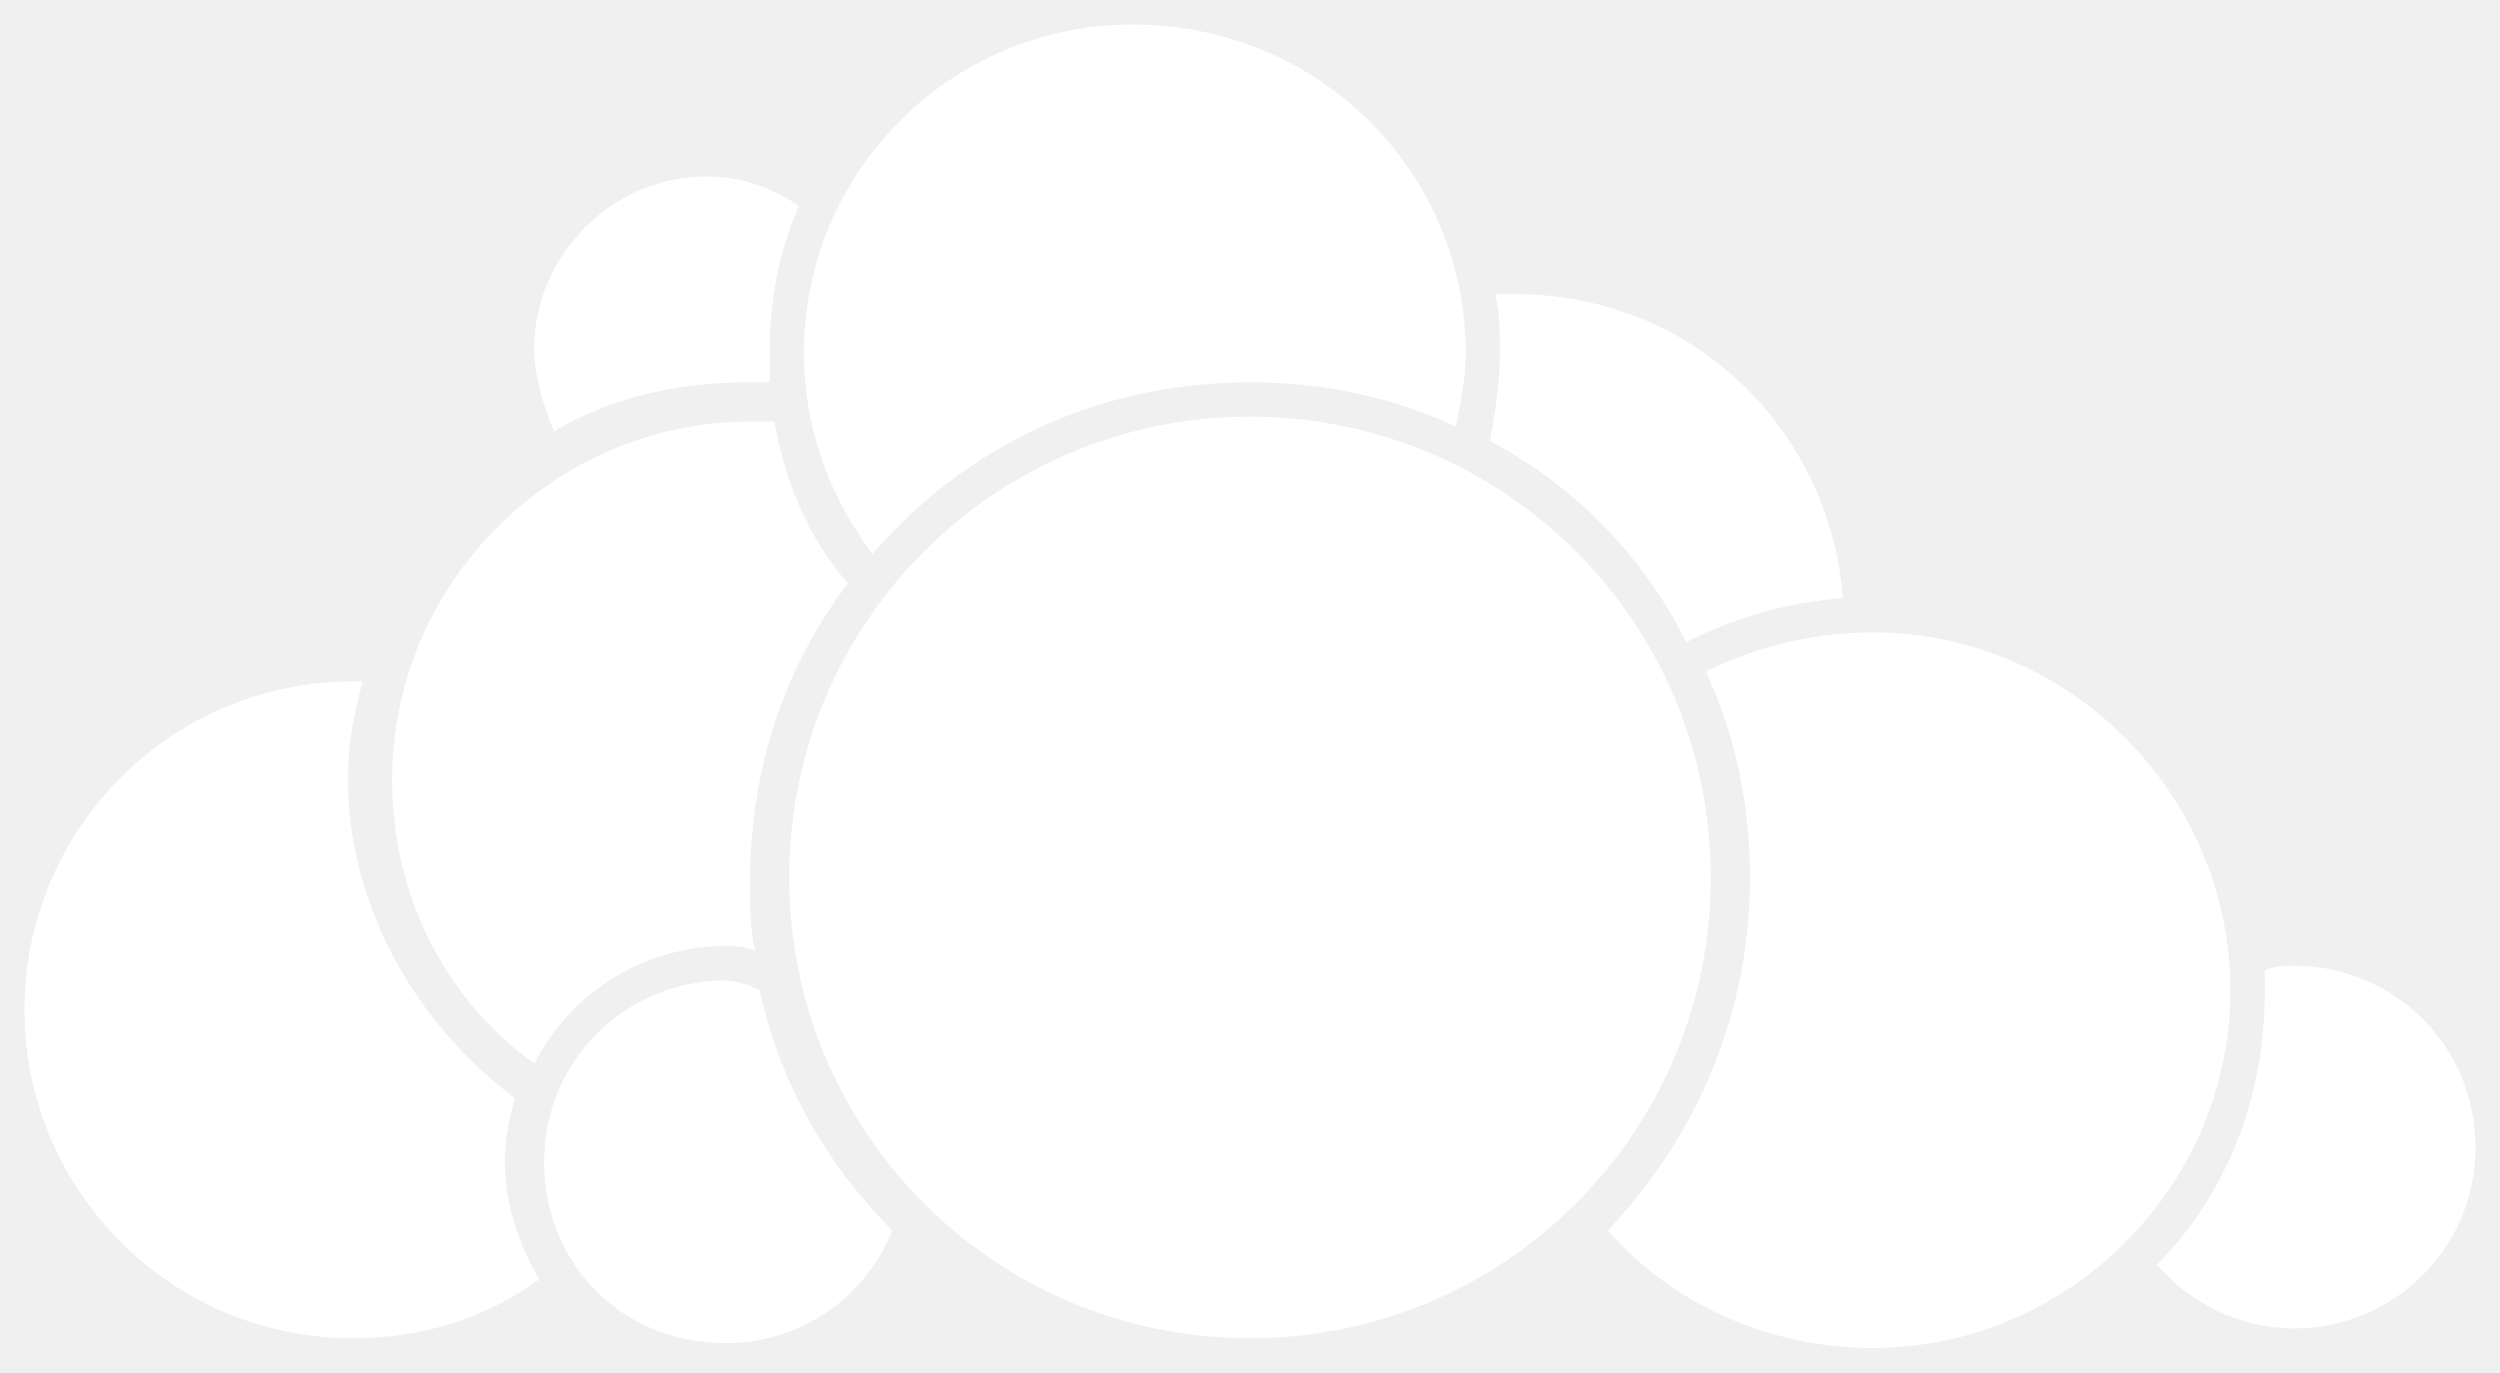
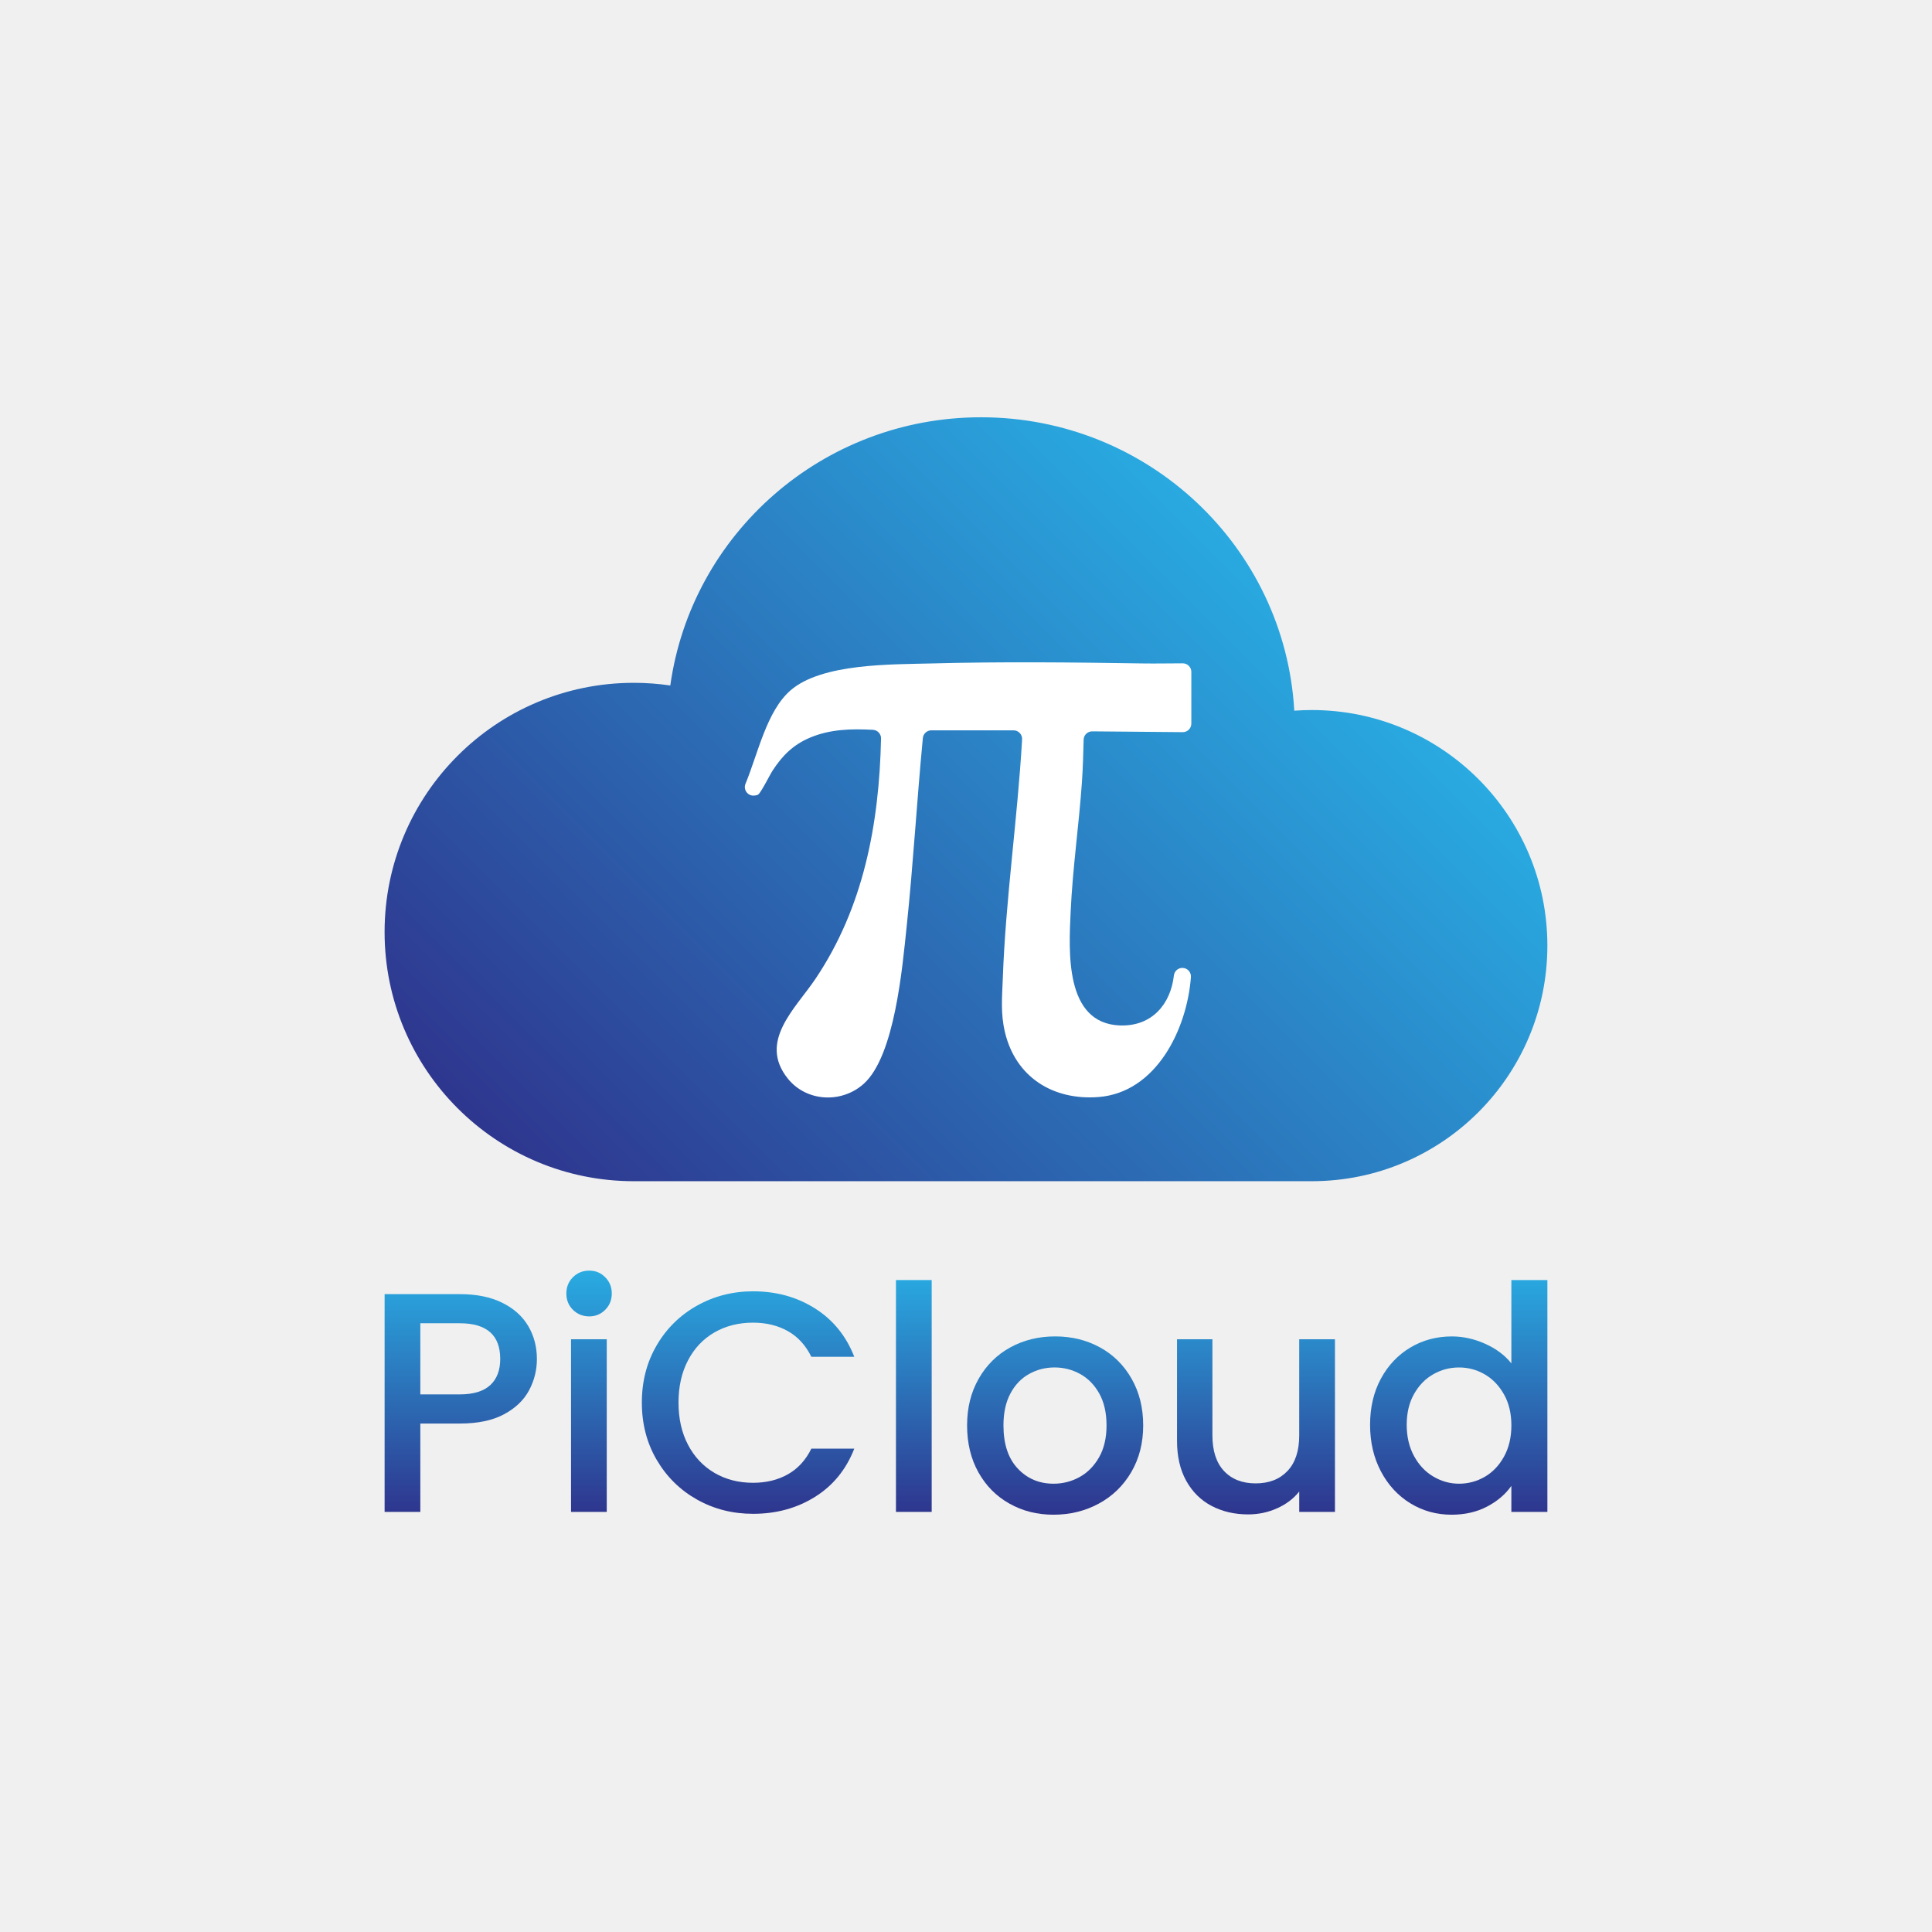
- <svg xmlns="http://www.w3.org/2000/svg" version="1.1" x="0px" y="0px" viewBox="0 0 51 28" style="enable-background:new 0 0 51 28;" xml:space="preserve">
-   <style type="text/css">
- 	.st0{fill:#FFFFFF;}
- 	.st1{display:none;}
- 	.st2{display:inline;fill:url(#Shape_2_);}
- </style>
-   <g id="Ebene_1">
-     <path class="st0" d="M23.1,0.5c-3.7,0-6.7,3-6.7,6.7c0,1.5,0.5,2.9,1.4,4.1c1.9-2.2,4.6-3.5,7.7-3.5c1.5,0,2.9,0.3,4.2,0.9   c0.1-0.5,0.2-1,0.2-1.5C29.9,3.5,26.9,0.5,23.1,0.5L23.1,0.5z M14.4,3.6c-1.9,0-3.5,1.6-3.5,3.5c0,0.6,0.2,1.2,0.4,1.7   c1.2-0.7,2.5-1,4-1c0.1,0,0.3,0,0.4,0c0-0.2,0-0.4,0-0.6c0-1.1,0.2-2.1,0.6-3C15.7,3.8,15.1,3.6,14.4,3.6L14.4,3.6z M30.9,6   c-0.1,0-0.3,0-0.4,0c0.1,0.4,0.1,0.8,0.1,1.2c0,0.6-0.1,1.2-0.2,1.8c1.7,0.9,3.1,2.3,4,4.1c1-0.5,2-0.8,3.2-0.9   C37.3,8.7,34.5,6,30.9,6L30.9,6z M25.5,8.5c-5.2,0-9.4,4.2-9.4,9.4c0,5.2,4.2,9.4,9.4,9.4s9.4-4.2,9.4-9.4   C34.9,12.7,30.7,8.5,25.5,8.5z M15.3,8.6c-4,0-7.3,3.3-7.3,7.3c0,2.4,1.1,4.5,2.9,5.8c0.7-1.4,2.2-2.4,3.9-2.4c0.2,0,0.4,0,0.6,0.1   c-0.1-0.5-0.1-0.9-0.1-1.4c0-2.3,0.7-4.4,2-6.1c-0.8-0.9-1.3-2.1-1.5-3.3C15.6,8.6,15.4,8.6,15.3,8.6L15.3,8.6z M38.2,12.9   c-1.2,0-2.4,0.3-3.4,0.8c0.6,1.3,0.9,2.7,0.9,4.2c0,2.8-1.1,5.3-2.9,7.2c1.3,1.5,3.3,2.4,5.4,2.4c4,0,7.3-3.3,7.3-7.3   C45.5,16.2,42.2,12.9,38.2,12.9L38.2,12.9z M7.2,13.9c-3.7,0-6.7,3-6.7,6.7c0,3.7,3,6.7,6.7,6.7c1.4,0,2.7-0.4,3.8-1.2   c-0.4-0.7-0.7-1.5-0.7-2.4c0-0.5,0.1-0.9,0.2-1.3c-2-1.5-3.4-3.9-3.4-6.5c0-0.7,0.1-1.3,0.3-2C7.4,13.9,7.3,13.9,7.2,13.9L7.2,13.9   z M46.8,19.7c-0.2,0-0.4,0-0.6,0.1c0,0.2,0,0.3,0,0.5c0,2.1-0.8,4.1-2.2,5.5c0.7,0.8,1.7,1.3,2.8,1.3c2,0,3.7-1.6,3.7-3.7   S48.8,19.7,46.8,19.7L46.8,19.7z M14.8,20c-2,0-3.7,1.6-3.7,3.7s1.6,3.7,3.7,3.7c1.6,0,2.9-1,3.4-2.3c-1.3-1.3-2.3-3-2.7-4.9   C15.3,20.1,15,20,14.8,20L14.8,20z" />
-   </g>
-   <g id="Ebene_2" class="st1">
-     <linearGradient id="Shape_2_" gradientUnits="userSpaceOnUse" x1="-219.938" y1="301.657" x2="-219.938" y2="301.884" gradientTransform="matrix(220.9333 0 0 118.3742 48617.082 -35707.836)">
-       <stop offset="0" style="stop-color:#BFD5E0" />
-       <stop offset="1" style="stop-color:#90ACBB" />
+ <svg xmlns="http://www.w3.org/2000/svg" xmlns:xlink="http://www.w3.org/1999/xlink" id="Layer_1" version="1.1" viewBox="0 0 1080 1080">
+   <defs>
+     <style>
+       .st0 {
+         fill: url(#linear-gradient2);
+       }
+ 
+       .st1 {
+         fill: url(#linear-gradient1);
+       }
+ 
+       .st2 {
+         fill: url(#linear-gradient3);
+       }
+ 
+       .st3 {
+         fill: url(#linear-gradient6);
+       }
+ 
+       .st4 {
+         fill: url(#linear-gradient7);
+       }
+ 
+       .st5 {
+         fill: url(#linear-gradient5);
+       }
+ 
+       .st6 {
+         fill: url(#linear-gradient4);
+       }
+ 
+       .st7 {
+         fill: url(#linear-gradient);
+       }
+ 
+       .st8 {
+         fill: #fff;
+       }
+     </style>
+     <linearGradient id="linear-gradient" x1="349.76" y1="713.46" x2="727.08" y2="336.14" gradientUnits="userSpaceOnUse">
+       <stop offset="0" stop-color="#2e368e" />
+       <stop offset="1" stop-color="#29aae1" />
    </linearGradient>
-     <path id="Shape_1_" class="st2" d="M11.3,8.9c-0.3-0.5-0.5-1.1-0.5-1.7c0-1.9,1.6-3.5,3.5-3.5c0.7,0,1.4,0.2,1.9,0.6   c-0.4,0.9-0.6,1.9-0.6,3c0,0.2,0,0.4,0,0.6c-0.1,0-0.3,0-0.4,0C13.8,7.8,12.5,8.2,11.3,8.9L11.3,8.9z M10.5,22.3   c-2-1.4-3.3-3.8-3.3-6.5c0-0.7,0.1-1.3,0.2-2c-0.1,0-0.1,0-0.2,0c-3.7,0-6.7,3-6.7,6.7c0,3.7,3,6.7,6.7,6.7c1.4,0,2.7-0.4,3.8-1.2   c-0.5-0.7-0.7-1.5-0.7-2.4C10.3,23.2,10.4,22.7,10.5,22.3L10.5,22.3z M10.8,21.6c0.6-1.2,1.7-2,3-2.3c0.1,0,0.2,0,0.4-0.1   c0.1,0,0.2,0,0.4,0c0.1,0,0.1,0,0.2,0c0.2,0,0.4,0,0.6,0c-0.1-0.5-0.1-0.9-0.1-1.4c0-2.2,0.7-4.3,2-6c-0.3-0.3-0.5-0.7-0.7-1.1   c-0.1-0.1-0.1-0.2-0.2-0.3c0-0.1-0.1-0.2-0.2-0.3c-0.2-0.5-0.3-1-0.4-1.5c-0.2,0-0.3,0-0.5,0c-1.3,0-2.5,0.3-3.5,0.9   c-0.1,0.1-0.2,0.1-0.3,0.2c-0.1,0.1-0.2,0.1-0.3,0.2c-1.2,0.8-2.1,2-2.7,3.3c0,0.1-0.1,0.2-0.1,0.4c0,0.1-0.1,0.2-0.1,0.4   C8.1,14.5,8,15.2,8,15.8C7.9,18.2,9.1,20.3,10.8,21.6L10.8,21.6z M34.4,13c1-0.5,2.1-0.8,3.2-0.9c-0.3-3.4-3.2-6.1-6.7-6.1   c-0.1,0-0.3,0-0.4,0c0.1,0.4,0.1,0.8,0.1,1.2c0,0.6-0.1,1.2-0.2,1.8C32.1,10,33.5,11.4,34.4,13L34.4,13z M16.5,8.3   c0,0.1,0,0.3,0.1,0.4c0.1,0.3,0.2,0.6,0.3,0.9c0,0.1,0.1,0.2,0.2,0.4c0,0.1,0.1,0.2,0.2,0.4c0.2,0.3,0.4,0.7,0.6,1   c0.5-0.5,1-1,1.6-1.4c0.1-0.1,0.2-0.2,0.3-0.2c0.1-0.1,0.2-0.2,0.3-0.2c1.5-1,3.4-1.6,5.3-1.6c0,0,0.1,0,0.1,0c0.1,0,0.2,0,0.4,0   c0.2,0,0.3,0,0.5,0c1.2,0.1,2.3,0.4,3.3,0.9c0.1-0.5,0.2-1,0.2-1.4c0-0.4,0-0.7-0.1-1.1c0-0.1,0-0.2-0.1-0.4c0-0.1-0.1-0.2-0.1-0.4   c-0.8-2.8-3.4-4.8-6.5-4.8c-2.5,0-4.8,1.4-5.9,3.5c-0.1,0.1-0.1,0.2-0.2,0.3C17,4.5,17,4.7,16.9,4.8c-0.3,0.8-0.5,1.6-0.5,2.5   c0,0.2,0,0.5,0,0.7C16.5,8,16.5,8.2,16.5,8.3L16.5,8.3z M46.8,19.6c-0.2,0-0.4,0-0.6,0c0,0.2,0,0.3,0,0.5c0,2.1-0.8,4-2.2,5.5   c0.7,0.8,1.7,1.3,2.8,1.3c2,0,3.7-1.6,3.7-3.6C50.5,21.2,48.8,19.6,46.8,19.6L46.8,19.6z M45.5,19.8c0-0.1,0-0.3,0-0.4   c0-0.1,0-0.2,0-0.4c-0.5-3.4-3.4-6-7-6.2c-0.1,0-0.2,0-0.3,0c0,0-0.1,0-0.1,0c-0.1,0-0.2,0-0.4,0c-1,0.1-2,0.4-2.9,0.8   c0.5,1.2,0.8,2.4,0.9,3.8c0,0.1,0,0.3,0,0.4c0,0,0,0.1,0,0.1c0,0.2,0,0.3,0,0.5c-0.2,2.5-1.2,4.8-2.9,6.5c1.3,1.5,3.3,2.4,5.4,2.4   c1.9,0,3.6-0.7,4.8-1.8c0.1-0.1,0.2-0.2,0.3-0.3c0.1-0.1,0.2-0.2,0.3-0.3c1.2-1.3,1.9-3,1.9-4.9C45.5,20,45.5,19.9,45.5,19.8   L45.5,19.8z M16.9,23.3c-0.1-0.1-0.1-0.2-0.2-0.3c-0.5-0.9-0.9-1.9-1.1-2.9C15.3,20,15,20,14.8,20c0,0,0,0-0.1,0   c-0.1,0-0.2,0-0.4,0c-0.1,0-0.2,0-0.4,0.1c-1.1,0.2-2,1-2.5,1.9c-0.1,0.1-0.1,0.2-0.2,0.4c0,0.1-0.1,0.2-0.1,0.4   c-0.1,0.3-0.1,0.6-0.1,0.9c0,0.7,0.2,1.4,0.5,1.9c0.1,0.1,0.1,0.2,0.2,0.3c0.1,0.1,0.2,0.2,0.2,0.3c0.7,0.7,1.6,1.1,2.7,1.1   c1.6,0,2.9-1,3.4-2.3c-0.4-0.4-0.8-0.9-1.1-1.3C17,23.5,16.9,23.4,16.9,23.3L16.9,23.3z M34.9,18.6c0-0.2,0-0.3,0-0.5   c0-0.1,0-0.2,0-0.2c0-1.3-0.3-2.6-0.8-3.8c0-0.1-0.1-0.2-0.2-0.3c0-0.1-0.1-0.2-0.2-0.3c-0.8-1.5-2.1-2.8-3.6-3.6   c-0.1-0.1-0.2-0.1-0.3-0.2c-0.1-0.1-0.2-0.1-0.3-0.2c-1.2-0.5-2.4-0.9-3.8-0.9c-0.1,0-0.1,0-0.2,0s-0.2,0-0.3,0c-0.2,0-0.3,0-0.5,0   c-1.5,0.1-2.9,0.6-4.1,1.3c-0.1,0.1-0.2,0.1-0.3,0.2c-0.1,0.1-0.2,0.2-0.3,0.2c-0.6,0.5-1.2,1-1.7,1.6c-0.1,0.1-0.2,0.2-0.2,0.3   c-0.1,0.1-0.2,0.2-0.2,0.3C16.7,14,16,15.8,16,17.8c0,0.5,0,1.1,0.1,1.6c0,0.1,0,0.3,0.1,0.4c0,0.2,0.1,0.3,0.1,0.5   c0.2,0.9,0.6,1.7,1,2.4c0.1,0.1,0.1,0.2,0.2,0.3c0.1,0.1,0.2,0.2,0.2,0.3c0.2,0.2,0.4,0.5,0.6,0.7c0.1,0.1,0.2,0.2,0.3,0.4   c0.1,0.1,0.2,0.2,0.3,0.3c1.7,1.5,3.9,2.5,6.4,2.5c2.4,0,4.5-0.9,6.2-2.3c0.1-0.1,0.2-0.2,0.3-0.2c0.1-0.1,0.2-0.2,0.3-0.3   c1.4-1.4,2.3-3.2,2.6-5.3C34.8,18.9,34.9,18.8,34.9,18.6L34.9,18.6z" />
+     <linearGradient id="linear-gradient1" x1="257.56" y1="845.16" x2="257.56" y2="712.09" gradientUnits="userSpaceOnUse">
+       <stop offset="0" stop-color="#2e368e" />
+       <stop offset="1" stop-color="#29aae1" />
+     </linearGradient>
+     <linearGradient id="linear-gradient2" x1="329.29" y1="845.16" x2="329.29" y2="712.09" xlink:href="#linear-gradient1" />
+     <linearGradient id="linear-gradient3" x1="418.18" y1="845.16" x2="418.18" y2="712.08" xlink:href="#linear-gradient1" />
+     <linearGradient id="linear-gradient4" x1="510.84" y1="845.16" x2="510.84" y2="712.09" xlink:href="#linear-gradient1" />
+     <linearGradient id="linear-gradient5" x1="589.83" y1="845.16" x2="589.83" y2="712.08" xlink:href="#linear-gradient1" />
+     <linearGradient id="linear-gradient6" x1="702.11" y1="845.16" x2="702.11" y2="712.08" xlink:href="#linear-gradient1" />
+     <linearGradient id="linear-gradient7" x1="815.43" y1="845.16" x2="815.43" y2="712.08" xlink:href="#linear-gradient1" />
+   </defs>
+   <path class="st7" d="M733.31,396.92c-3.3,0-6.56.12-9.8.36-5.23-91.46-81.62-164.02-175.1-164.02-88.62,0-161.88,65.23-173.71,149.93-6.66-.98-13.48-1.49-20.41-1.49-76.93,0-139.3,62.37-139.3,139.3s62.37,139.3,139.3,139.3c.11,0,.22,0,.33,0h378.35c.11,0,.22,0,.33,0,72.73,0,131.69-58.96,131.69-131.69s-58.96-131.69-131.69-131.69Z" />
+   <path class="st8" d="M665.96,375.61v28.89c0,2.66-2.17,4.81-4.83,4.78l-50.55-.45c-2.61-.02-4.76,2.05-4.82,4.66-.2,7.83-.4,15.69-.94,23.49-1.68,24.28-5.22,48.4-6.32,72.72-.99,21.81-3.55,62.48,27.65,63.53,17.75.59,28.24-11.86,30.06-27.91.27-2.42,2.31-4.26,4.75-4.26h0c2.8,0,4.99,2.39,4.77,5.18-2.23,29.3-19.47,64.53-51.68,67.01-25.37,1.96-46.31-11.1-52.28-36.25-2.5-10.52-1.59-19.37-1.21-29.89,1.61-44.76,8.23-89.13,10.8-133.8.16-2.74-2.04-5.05-4.78-5.05h-45.93c-2.47,0-4.54,1.87-4.77,4.33-3.36,35.13-5.37,70.44-9.07,105.54-2.39,22.69-6.63,72.15-23.99,87.73-12.31,11.04-31.9,10.14-42.4-2.89-16.72-20.77,4.21-39.12,15.39-55.73,26.97-40.05,35.66-86.68,36.7-134.41.06-2.58-1.97-4.72-4.55-4.86-12.01-.65-23.97-.38-35.26,4.42-9.32,3.96-15.29,9.92-20.74,18.26-1.69,2.58-6.44,12.28-8.12,13.49-.52.37-1.43.55-2.5.6-3.47.17-5.92-3.38-4.6-6.59,7.08-17.24,11.85-40.72,25.24-52.29,17.54-15.15,56.47-14.39,78.82-14.99,39.24-1.05,78.76-.62,118.01,0,7.45.12,14.91-.06,22.36-.06,2.65,0,4.8,2.14,4.8,4.79Z" />
+   <g>
+     <path class="st1" d="M295.75,777.2c-2.92,5.49-7.59,9.96-14.01,13.4-6.42,3.45-14.66,5.17-24.7,5.17h-22.07v49.39h-19.97v-121.73h42.04c9.34,0,17.25,1.61,23.73,4.82,6.48,3.21,11.32,7.56,14.54,13.05,3.21,5.49,4.82,11.62,4.82,18.39,0,6.19-1.46,12.03-4.38,17.52ZM274.03,774.31c3.74-3.44,5.6-8.32,5.6-14.63,0-13.31-7.53-19.97-22.59-19.97h-22.07v39.76h22.07c7.59,0,13.25-1.72,16.99-5.17Z" />
+     <path class="st0" d="M320.27,732.19c-2.45-2.45-3.68-5.49-3.68-9.11s1.23-6.66,3.68-9.11,5.49-3.68,9.11-3.68,6.48,1.23,8.93,3.68,3.68,5.49,3.68,9.11-1.23,6.66-3.68,9.11-5.43,3.68-8.93,3.68-6.66-1.23-9.11-3.68ZM339.18,748.65v96.51h-19.97v-96.51h19.97Z" />
+     <path class="st2" d="M367.12,751.98c5.54-9.46,13.08-16.84,22.59-22.16,9.52-5.31,19.94-7.97,31.27-7.97,12.96,0,24.49,3.18,34.59,9.55,10.1,6.37,17.43,15.39,21.98,27.06h-24c-3.15-6.42-7.53-11.21-13.14-14.36-5.6-3.15-12.09-4.73-19.44-4.73-8.06,0-15.24,1.81-21.54,5.43-6.31,3.62-11.24,8.82-14.8,15.59-3.56,6.77-5.34,14.66-5.34,23.65s1.78,16.88,5.34,23.65c3.56,6.77,8.5,12,14.8,15.68s13.49,5.52,21.54,5.52c7.36,0,13.84-1.58,19.44-4.73,5.6-3.15,9.98-7.94,13.14-14.36h24c-4.55,11.68-11.88,20.67-21.98,26.97-10.1,6.31-21.63,9.46-34.59,9.46-11.45,0-21.89-2.65-31.35-7.97-9.46-5.31-16.96-12.7-22.51-22.16-5.55-9.46-8.32-20.14-8.32-32.05s2.77-22.59,8.32-32.05Z" />
+     <path class="st6" d="M520.82,715.55v129.61h-19.97v-129.61h19.97Z" />
+     <path class="st5" d="M564.26,840.52c-7.36-4.14-13.14-9.98-17.34-17.52-4.2-7.53-6.31-16.26-6.31-26.19s2.16-18.51,6.48-26.1c4.32-7.59,10.22-13.43,17.69-17.52,7.47-4.09,15.82-6.13,25.05-6.13s17.57,2.04,25.05,6.13c7.47,4.09,13.37,9.93,17.69,17.52,4.32,7.59,6.48,16.29,6.48,26.1s-2.22,18.51-6.66,26.1c-4.44,7.59-10.48,13.46-18.13,17.6-7.65,4.15-16.09,6.22-25.31,6.22s-17.34-2.07-24.7-6.22ZM603.41,825.72c4.49-2.45,8.14-6.13,10.95-11.03,2.8-4.9,4.2-10.86,4.2-17.87s-1.34-12.93-4.03-17.78c-2.69-4.84-6.25-8.5-10.68-10.95-4.44-2.45-9.23-3.68-14.36-3.68s-9.9,1.23-14.28,3.68-7.85,6.1-10.42,10.95c-2.57,4.85-3.85,10.77-3.85,17.78,0,10.39,2.65,18.42,7.97,24.08,5.31,5.67,12,8.5,20.06,8.5,5.14,0,9.95-1.23,14.45-3.68Z" />
+     <path class="st3" d="M746.25,748.65v96.51h-19.97v-11.39c-3.15,3.97-7.27,7.09-12.35,9.37-5.08,2.28-10.48,3.42-16.2,3.42-7.59,0-14.39-1.58-20.41-4.73-6.02-3.15-10.74-7.82-14.19-14.01-3.45-6.19-5.17-13.66-5.17-22.42v-56.75h19.79v53.77c0,8.64,2.16,15.27,6.48,19.88,4.32,4.61,10.22,6.92,17.69,6.92s13.4-2.3,17.78-6.92c4.38-4.61,6.57-11.24,6.57-19.88v-53.77h19.97Z" />
+     <path class="st4" d="M771.91,770.72c4.03-7.47,9.52-13.28,16.46-17.43,6.95-4.14,14.68-6.22,23.21-6.22,6.31,0,12.52,1.37,18.65,4.12,6.13,2.75,11,6.39,14.63,10.95v-46.59h20.14v129.61h-20.14v-14.54c-3.27,4.67-7.79,8.53-13.57,11.56-5.78,3.04-12.41,4.55-19.88,4.55-8.41,0-16.09-2.13-23.03-6.39-6.95-4.26-12.44-10.22-16.46-17.87-4.03-7.65-6.04-16.32-6.04-26.01s2.01-18.27,6.04-25.75ZM840.74,779.48c-2.75-4.9-6.34-8.64-10.77-11.21-4.44-2.57-9.23-3.85-14.36-3.85s-9.93,1.26-14.36,3.77c-4.44,2.51-8.03,6.19-10.77,11.03-2.75,4.85-4.12,10.6-4.12,17.25s1.37,12.5,4.12,17.52c2.74,5.02,6.36,8.85,10.86,11.47,4.49,2.63,9.25,3.94,14.28,3.94s9.92-1.28,14.36-3.85c4.44-2.57,8.03-6.33,10.77-11.3,2.74-4.96,4.12-10.77,4.12-17.43s-1.37-12.44-4.12-17.34Z" />
  </g>
</svg>
